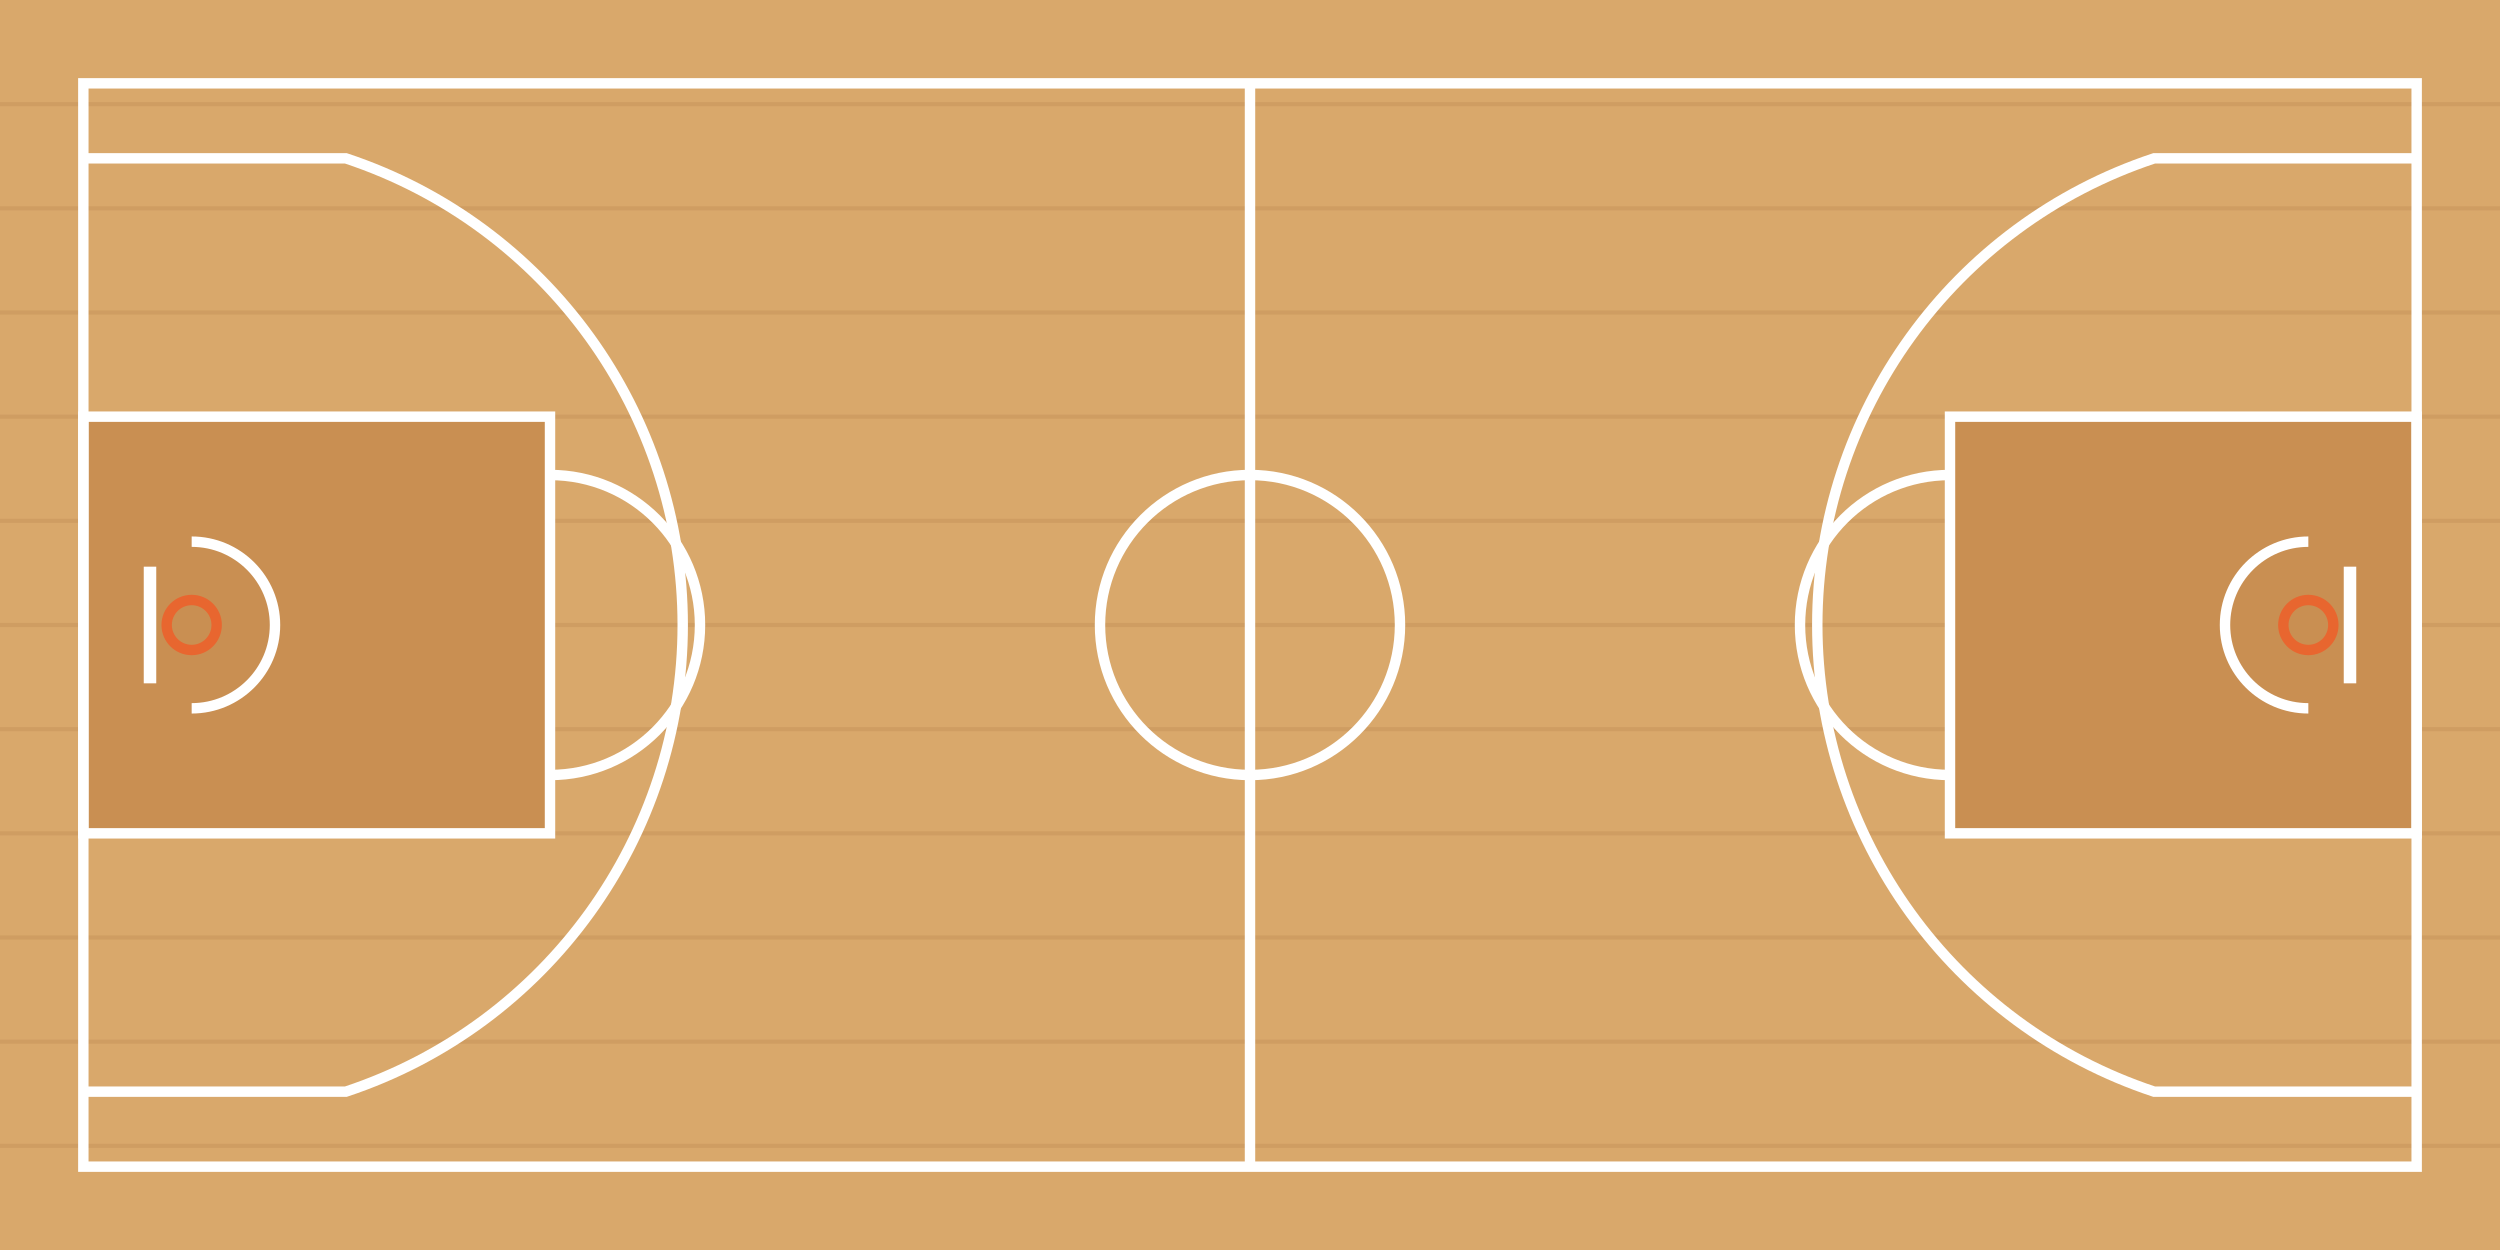
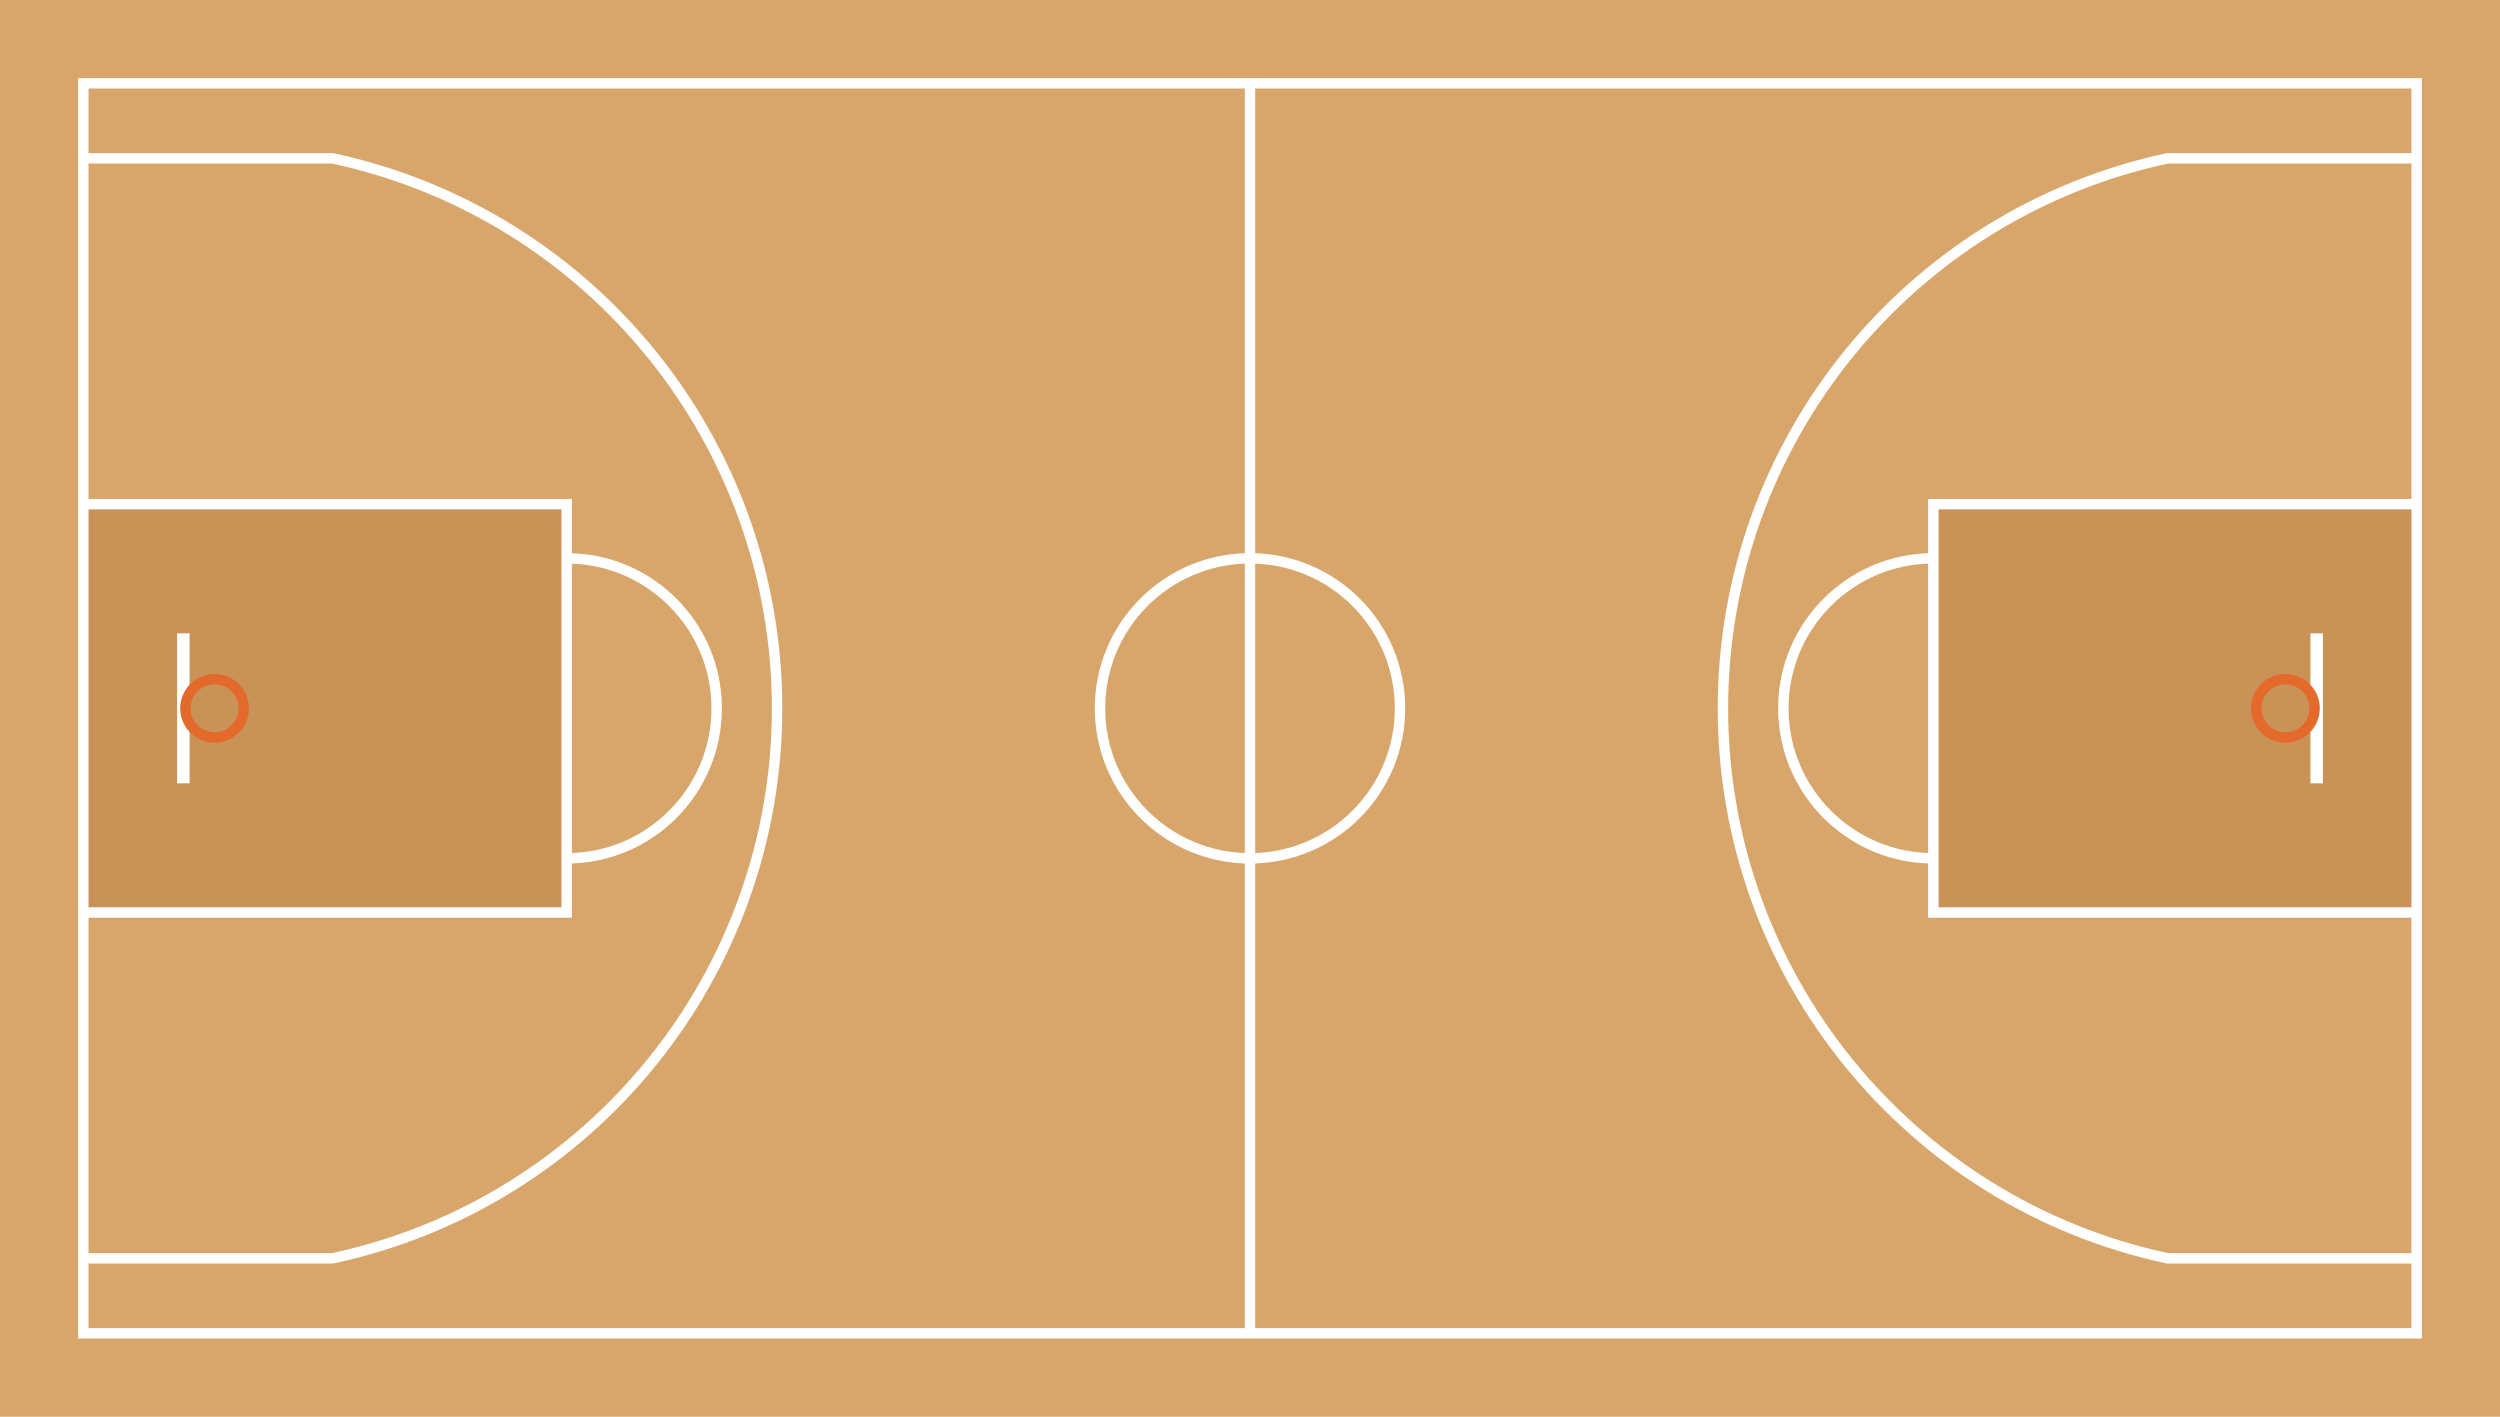
- <svg xmlns="http://www.w3.org/2000/svg" viewBox="0 0 600 300" preserveAspectRatio="xMidYMid slice">
-   <rect width="600" height="300" fill="#d9a86b" />
-   <path d="M0 25h600" stroke="#cf9d62" stroke-width="1" />
-   <path d="M0 50h600" stroke="#cf9d62" stroke-width="1" />
-   <path d="M0 75h600" stroke="#cf9d62" stroke-width="1" />
-   <path d="M0 100h600" stroke="#cf9d62" stroke-width="1" />
-   <path d="M0 125h600" stroke="#cf9d62" stroke-width="1" />
-   <path d="M0 150h600" stroke="#cf9d62" stroke-width="1" />
-   <path d="M0 175h600" stroke="#cf9d62" stroke-width="1" />
-   <path d="M0 200h600" stroke="#cf9d62" stroke-width="1" />
-   <path d="M0 225h600" stroke="#cf9d62" stroke-width="1" />
-   <path d="M0 250h600" stroke="#cf9d62" stroke-width="1" />
-   <path d="M0 275h600" stroke="#cf9d62" stroke-width="1" />
-   <rect x="20" y="100" width="112" height="100" fill="#c98f52" />
-   <rect x="468" y="100" width="112" height="100" fill="#c98f52" />
+ <svg xmlns="http://www.w3.org/2000/svg" viewBox="0 0 600 340">
+   <rect width="600" height="340" fill="#d8a66a" />
+   <rect x="20" y="121" width="116" height="98" fill="#c99257" />
+   <rect x="464" y="121" width="116" height="98" fill="#c99257" />
  <g fill="none" stroke="#ffffff" stroke-width="2.5">
-     <rect x="20" y="20" width="560" height="260" />
-     <path d="M300 20v260" />
-     <circle cx="300" cy="150" r="36" />
-     <rect x="20" y="100" width="112" height="100" />
-     <rect x="468" y="100" width="112" height="100" />
-     <path d="M132 114a36 36 0 0 1 0 72M468 114a36 36 0 0 0 0 72" />
-     <path d="M20 38H83A118 118 0 0 1 83 262H20M580 38H517A118 118 0 0 0 517 262H580" />
-     <path d="M46 130a20 20 0 0 1 0 40M554 130a20 20 0 0 0 0 40" />
-   </g>
-   <path d="M36 136v28M564 136v28" stroke="#ffffff" stroke-width="3" />
-   <g fill="none" stroke="#e8662f" stroke-width="2.5">
-     <circle cx="46" cy="150" r="6" />
-     <circle cx="554" cy="150" r="6" />
+     <rect x="20" y="20" width="560" height="300" />
+     <path d="M300 20v300" />
+     <circle cx="300" cy="170" r="36" />
+     <path d="M20 121H136V219H20" />
+     <path d="M136 134A36 36 0 0 1 136 206" />
+     <path d="M20 38H79.8A135 135 0 0 1 79.8 302H20" />
+     <path d="M44 152v36" stroke-width="3" />
+     <circle cx="51.5" cy="170" r="7" stroke="#e46a2c" />
+     <path d="M580 121H464V219H580" />
+     <path d="M464 134A36 36 0 0 0 464 206" />
+     <path d="M580 38H520.2A135 135 0 0 0 520.2 302H580" />
+     <path d="M556 152v36" stroke-width="3" />
+     <circle cx="548.5" cy="170" r="7" stroke="#e46a2c" />
  </g>
</svg>
